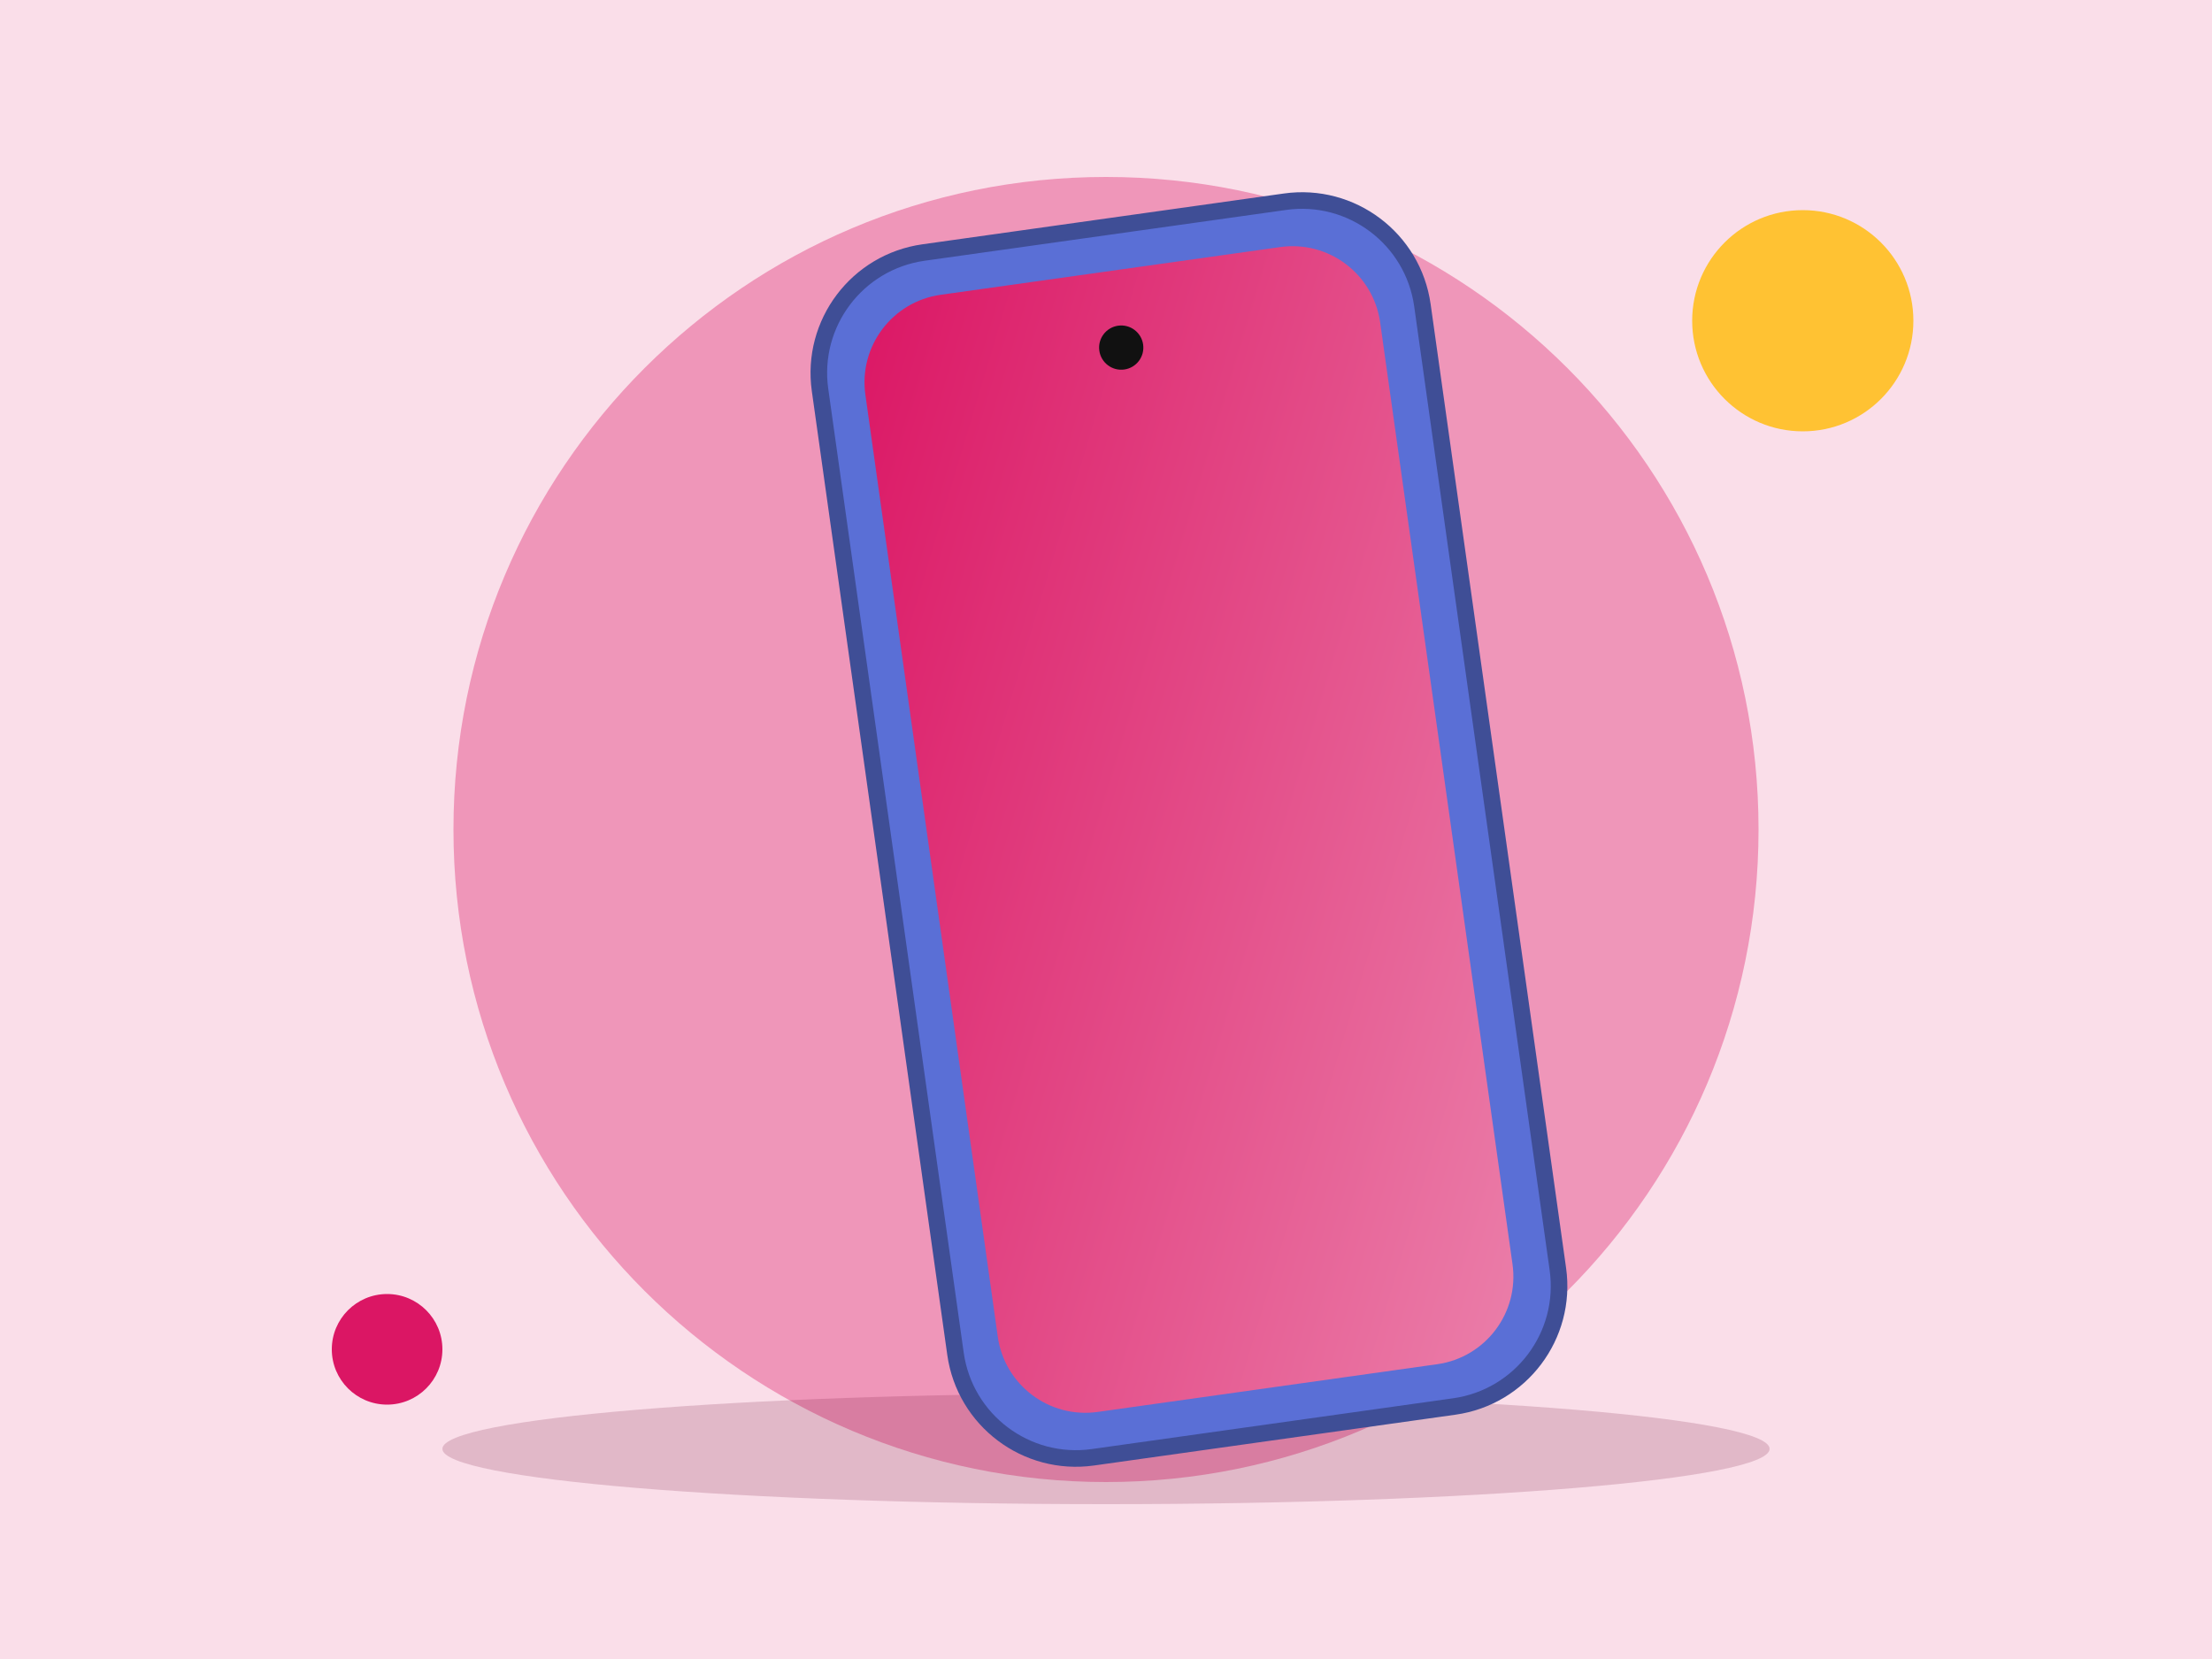
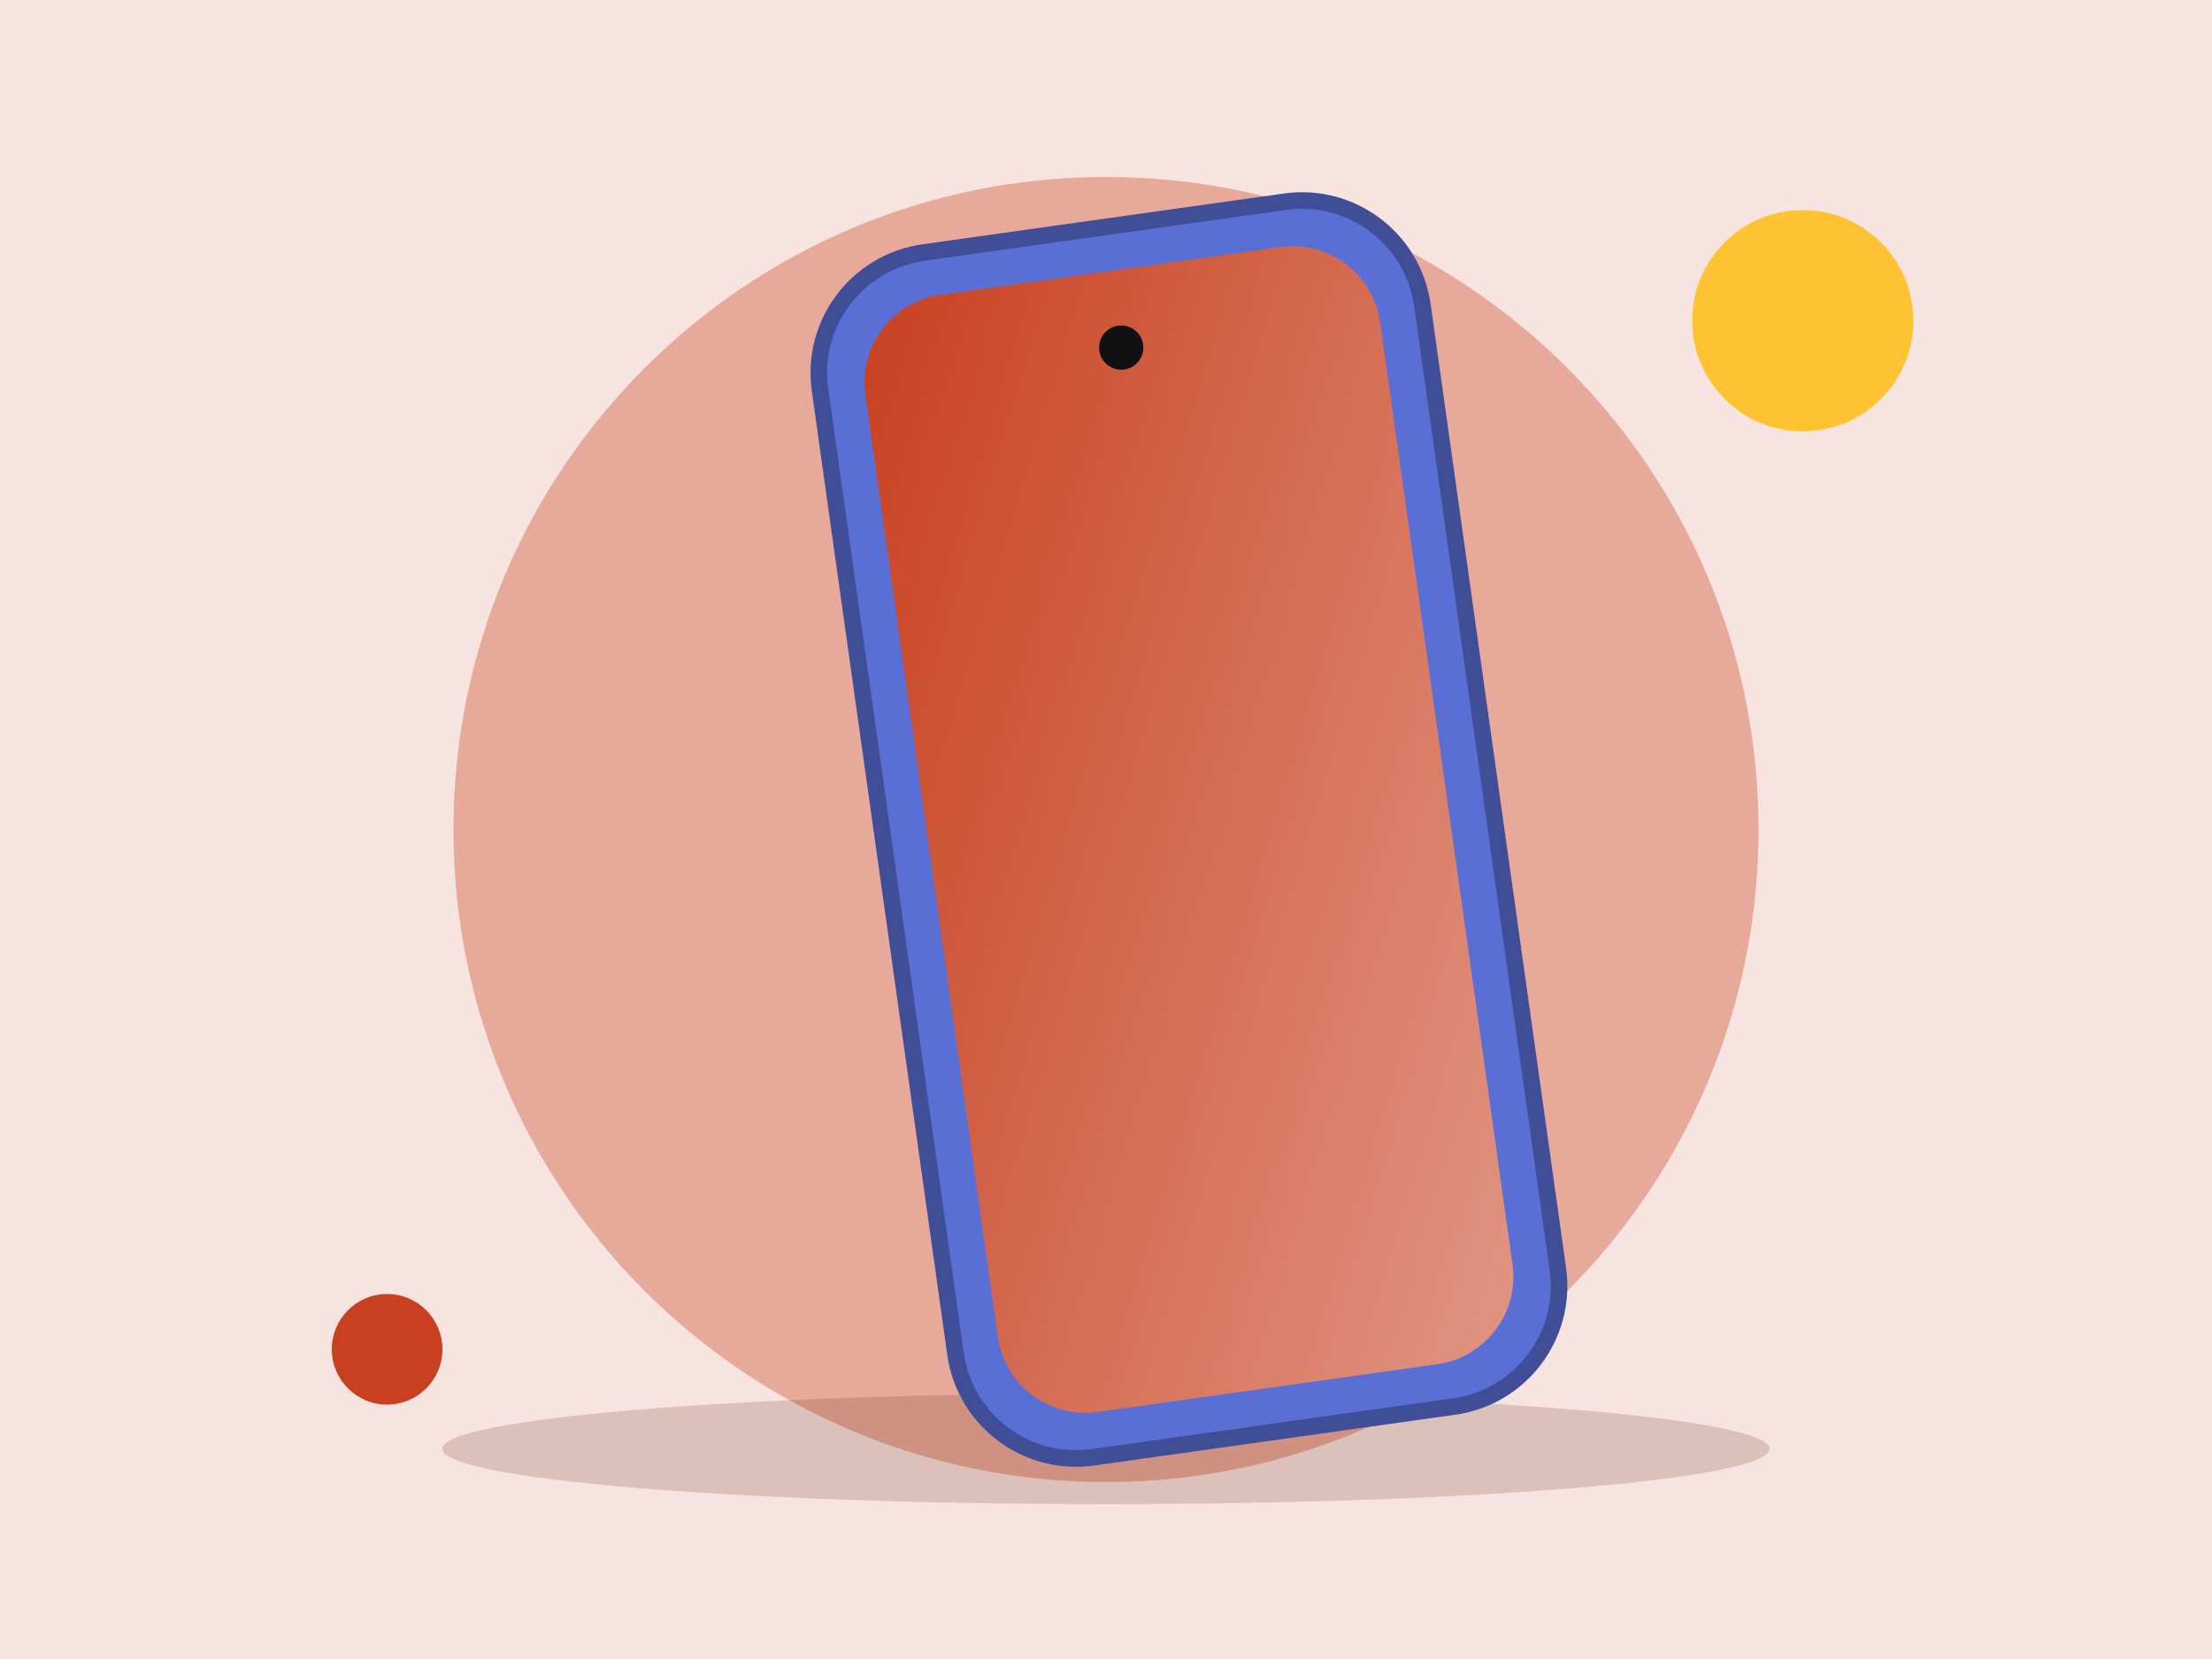
<svg xmlns="http://www.w3.org/2000/svg" viewBox="0 0 400 300" width="400" height="300">
  <defs>
    <linearGradient id="screen" x1="0" y1="0" x2="1" y2="1">
-       <stop offset="0" stop-color="#db1664" />
-       <stop offset="1" stop-color="#eb7faa" />
+       <stop offset="0" stop-color="#c8401f" />
+       <stop offset="1" stop-color="#e19684" />
    </linearGradient>
  </defs>
-   <rect width="400" height="300" fill="#fadee9" />
-   <circle cx="200" cy="150" r="118" fill="#ef96b9" />
+   <rect width="400" height="300" fill="#f7e4e0" />
+   <circle cx="200" cy="150" r="118" fill="#e6a99a" />
  <circle cx="326" cy="58" r="20" fill="#ffc233" />
-   <circle cx="70" cy="244" r="10" fill="#db1664" />
-   <ellipse cx="200" cy="262" rx="120" ry="10" fill="#6e0b32" opacity=".18" />
+   <circle cx="70" cy="244" r="10" fill="#c8401f" />
+   <ellipse cx="200" cy="262" rx="120" ry="10" fill="#642010" opacity=".18" />
  <g transform="rotate(-8 215 150)">
    <rect x="160" y="40" width="110" height="220" rx="22" fill="#5a6fd6" stroke="#3f4e96" stroke-width="3" />
    <rect x="168" y="48" width="94" height="204" rx="16" fill="url(#screen)" />
    <circle cx="215" cy="62" r="4" fill="#111" />
  </g>
</svg>
